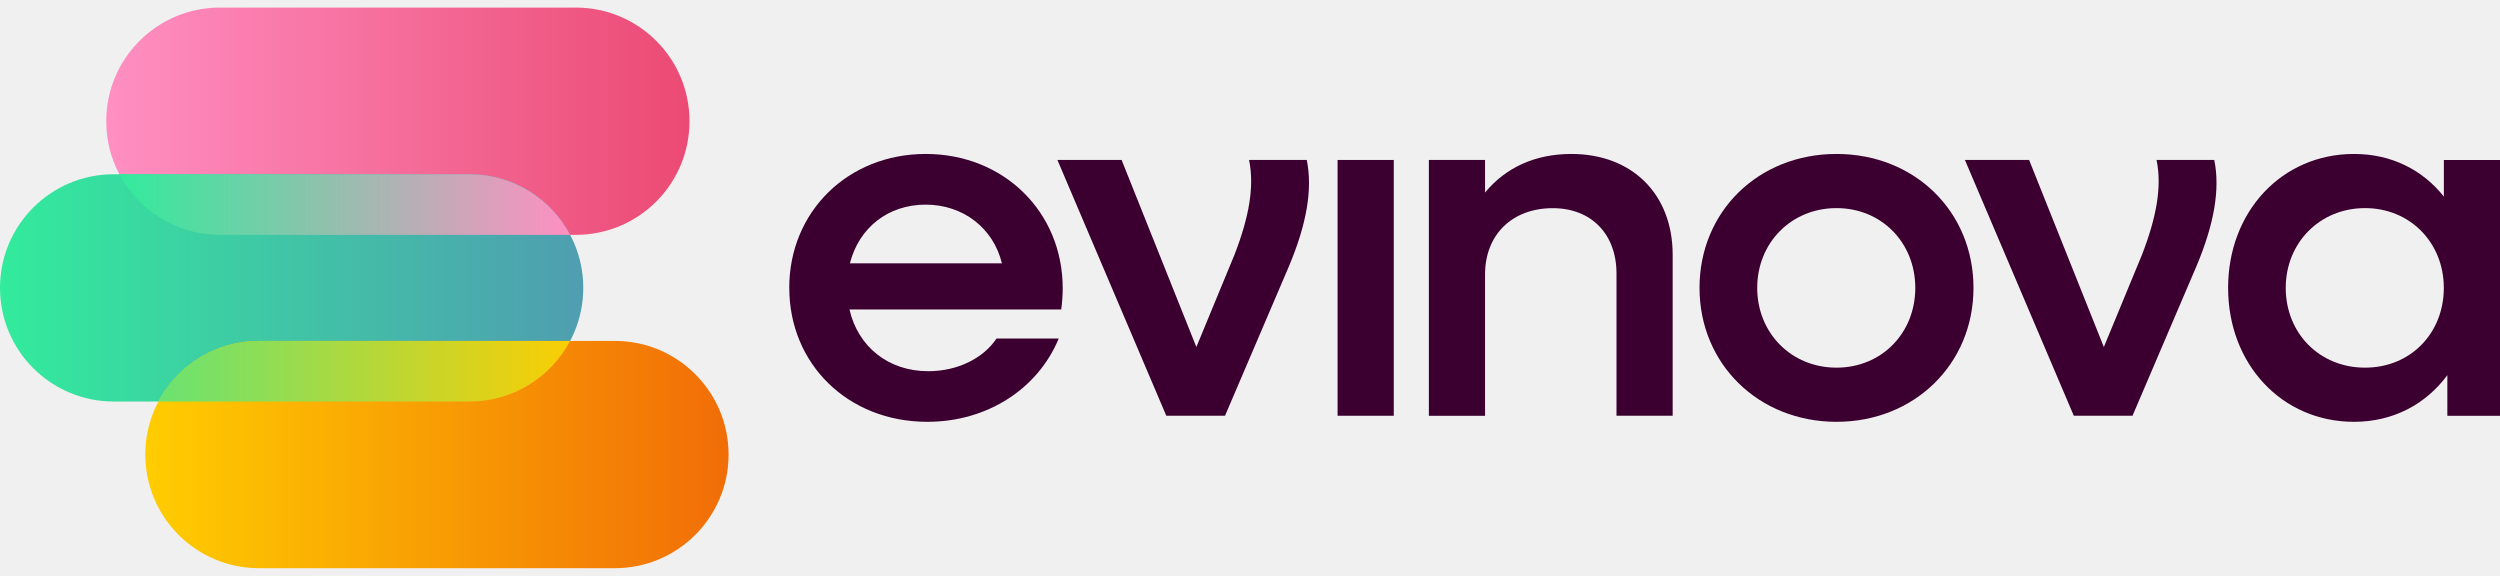
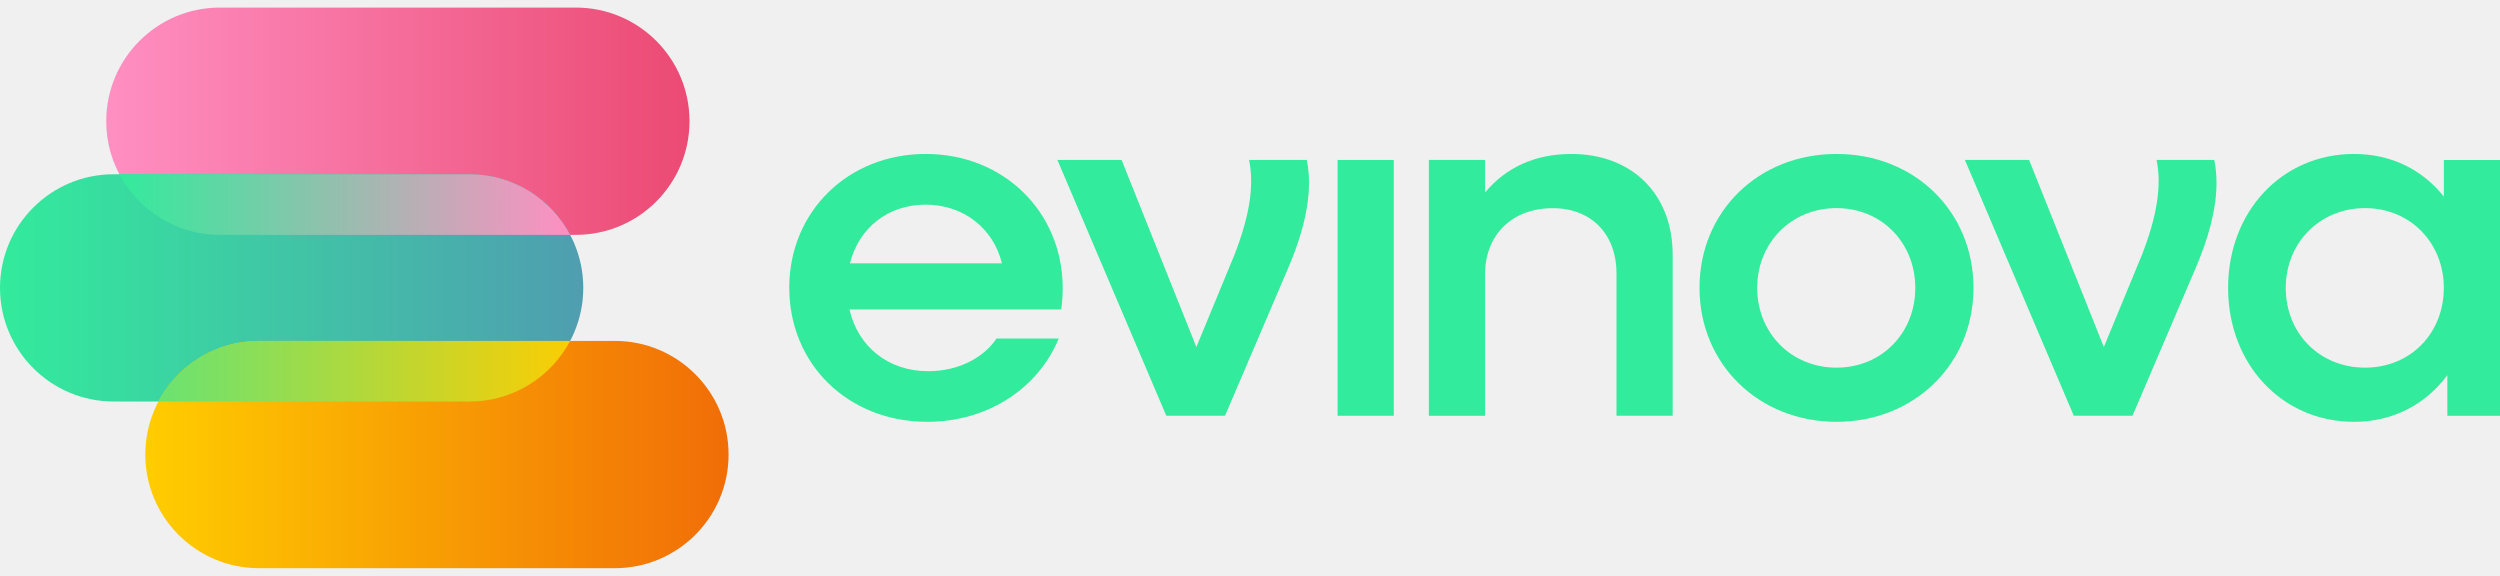
<svg xmlns="http://www.w3.org/2000/svg" width="165" height="38" viewBox="0 0 165 38" fill="none">
  <g clip-path="url(#clip0_2001_352)">
-     <path d="M52.09 19C52.09 13.968 55.965 10.161 61.098 10.161C66.231 10.161 70.139 13.968 70.139 19.034C70.139 19.396 70.105 20.025 70.039 20.425H56.065C56.627 22.874 58.614 24.499 61.264 24.499C63.218 24.499 64.906 23.637 65.768 22.345H69.876C68.518 25.623 65.206 27.84 61.201 27.84C55.968 27.84 52.093 24.032 52.093 19H52.09ZM56.094 17.38H66.127C65.564 15.064 63.577 13.506 61.094 13.506C58.611 13.506 56.69 15.03 56.094 17.38Z" fill="#3B0030" />
-     <path d="M69.789 10.557H74.026L78.96 22.904L81.476 16.813C82.438 14.331 82.801 12.31 82.438 10.557H86.246C86.642 12.477 86.246 14.793 85.055 17.609L80.851 27.44H76.976L69.789 10.557Z" fill="#3B0030" />
-     <path d="M91.989 10.557H88.281V27.44H91.989V10.557Z" fill="#3B0030" />
-     <path d="M106.688 27.444V18.042C106.688 15.46 105.033 13.739 102.483 13.739C99.8 13.739 98.013 15.493 98.013 18.109V27.444H94.305V10.557H98.013V12.71C99.371 11.056 101.325 10.161 103.708 10.161C107.716 10.161 110.396 12.81 110.396 16.814V27.44H106.688V27.444Z" fill="#3B0030" />
-     <path d="M112.168 19C112.168 13.968 116.043 10.161 121.209 10.161C126.375 10.161 130.25 13.968 130.25 19C130.25 24.032 126.342 27.84 121.209 27.84C116.076 27.84 112.168 24.032 112.168 19ZM126.409 19C126.409 16.022 124.188 13.735 121.209 13.735C118.23 13.735 115.976 16.018 115.976 19C115.976 21.983 118.226 24.265 121.209 24.265C124.192 24.265 126.409 21.983 126.409 19Z" fill="#3B0030" />
-     <path d="M129.684 10.557H133.921L138.854 22.904L141.371 16.813C142.333 14.331 142.696 12.31 142.333 10.557H146.141C146.537 12.477 146.141 14.793 144.949 17.609L140.745 27.44H136.871L129.684 10.557Z" fill="#3B0030" />
-     <path d="M161.525 27.444V24.761C160.1 26.682 157.95 27.84 155.367 27.84C150.6 27.84 147.055 24.032 147.055 19C147.055 13.968 150.596 10.161 155.367 10.161C157.85 10.161 159.904 11.219 161.295 12.977V10.561H165.004V27.444H161.525ZM161.292 19C161.292 16.022 159.071 13.735 156.092 13.735C153.113 13.735 150.859 16.018 150.859 19C150.859 21.983 153.076 24.265 156.092 24.265C159.108 24.265 161.292 21.983 161.292 19Z" fill="#3B0030" />
+     <path d="M52.09 19C52.09 13.968 55.965 10.161 61.098 10.161C66.231 10.161 70.139 13.968 70.139 19.034C70.139 19.396 70.105 20.025 70.039 20.425H56.065C56.627 22.874 58.614 24.499 61.264 24.499C63.218 24.499 64.906 23.637 65.768 22.345H69.876C68.518 25.623 65.206 27.84 61.201 27.84C55.968 27.84 52.093 24.032 52.093 19H52.09ZM56.094 17.38H66.127C65.564 15.064 63.577 13.506 61.094 13.506C58.611 13.506 56.69 15.03 56.094 17.38Z" fill="#32EB9C" />
+     <path d="M69.789 10.557H74.026L78.96 22.904L81.476 16.813C82.438 14.331 82.801 12.31 82.438 10.557H86.246C86.642 12.477 86.246 14.793 85.055 17.609L80.851 27.44H76.976L69.789 10.557Z" fill="#32EB9C" />
+     <path d="M91.989 10.557H88.281V27.44H91.989V10.557Z" fill="#32EB9C" />
+     <path d="M106.688 27.444V18.042C106.688 15.46 105.033 13.739 102.483 13.739C99.8 13.739 98.013 15.493 98.013 18.109V27.444H94.305V10.557H98.013V12.71C99.371 11.056 101.325 10.161 103.708 10.161C107.716 10.161 110.396 12.81 110.396 16.814V27.44H106.688V27.444Z" fill="#32EB9C" />
+     <path d="M112.168 19C112.168 13.968 116.043 10.161 121.209 10.161C126.375 10.161 130.25 13.968 130.25 19C130.25 24.032 126.342 27.84 121.209 27.84C116.076 27.84 112.168 24.032 112.168 19ZM126.409 19C126.409 16.022 124.188 13.735 121.209 13.735C118.23 13.735 115.976 16.018 115.976 19C115.976 21.983 118.226 24.265 121.209 24.265C124.192 24.265 126.409 21.983 126.409 19Z" fill="#32EB9C" />
+     <path d="M129.684 10.557H133.921L138.854 22.904L141.371 16.813C142.333 14.331 142.696 12.31 142.333 10.557H146.141C146.537 12.477 146.141 14.793 144.949 17.609L140.745 27.44H136.871L129.684 10.557Z" fill="#32EB9C" />
+     <path d="M161.525 27.444V24.761C160.1 26.682 157.95 27.84 155.367 27.84C150.6 27.84 147.055 24.032 147.055 19C147.055 13.968 150.596 10.161 155.367 10.161C157.85 10.161 159.904 11.219 161.295 12.977V10.561H165.004V27.444H161.525ZM161.292 19C161.292 16.022 159.071 13.735 156.092 13.735C153.113 13.735 150.859 16.018 150.859 19C150.859 21.983 153.076 24.265 156.092 24.265C159.108 24.265 161.292 21.983 161.292 19Z" fill="#32EB9C" />
    <path d="M14.513 0.5C10.372 0.5 7.012 3.856 7.012 8C7.012 12.144 10.372 15.5 14.513 15.5H38.006C42.151 15.5 45.507 12.144 45.507 8C45.507 3.856 42.151 0.5 38.006 0.5H14.513Z" fill="url(#paint0_linear_2001_352)" />
    <path d="M7.502 11.5C3.36 11.5 0 14.856 0 19C0 23.144 3.36 26.5 7.502 26.5H30.994C35.139 26.5 38.496 23.14 38.496 19C38.496 14.86 35.139 11.5 30.994 11.5H7.502Z" fill="url(#paint1_linear_2001_352)" />
    <path d="M30.994 11.5H7.879C9.137 13.879 11.635 15.5 14.514 15.5H37.63C36.371 13.121 33.873 11.5 30.994 11.5Z" fill="url(#paint2_linear_2001_352)" />
    <path d="M17.091 22.5C12.95 22.5 9.59 25.86 9.59 30C9.59 34.14 12.95 37.5 17.091 37.5H40.584C44.725 37.5 48.086 34.14 48.086 30C48.086 25.86 44.725 22.5 40.584 22.5H17.091Z" fill="url(#paint3_linear_2001_352)" />
    <path d="M37.628 22.5H17.089C14.209 22.5 11.711 24.121 10.453 26.5H30.992C33.872 26.5 36.37 24.879 37.628 22.5Z" fill="url(#paint4_linear_2001_352)" />
  </g>
  <defs>
    <linearGradient id="paint0_linear_2001_352" x1="7.012" y1="8" x2="45.507" y2="8" gradientUnits="userSpaceOnUse">
      <stop stop-color="#FF8FC2" />
      <stop offset="1" stop-color="#EB4A73" />
    </linearGradient>
    <linearGradient id="paint1_linear_2001_352" x1="0" y1="19" x2="38.496" y2="19" gradientUnits="userSpaceOnUse">
      <stop stop-color="#32EB9C" />
      <stop offset="1" stop-color="#4F9EB0" />
    </linearGradient>
    <linearGradient id="paint2_linear_2001_352" x1="37.63" y1="13.498" x2="7.879" y2="13.498" gradientUnits="userSpaceOnUse">
      <stop stop-color="#FF8FC2" />
      <stop offset="1" stop-color="#32EB9C" />
    </linearGradient>
    <linearGradient id="paint3_linear_2001_352" x1="9.59" y1="30" x2="48.086" y2="30" gradientUnits="userSpaceOnUse">
      <stop stop-color="#FFCD00" />
      <stop offset="1" stop-color="#F16D07" />
    </linearGradient>
    <linearGradient id="paint4_linear_2001_352" x1="-0.002" y1="24.498" x2="38.494" y2="24.498" gradientUnits="userSpaceOnUse">
      <stop stop-color="#32EB9C" />
      <stop offset="1" stop-color="#FFCD00" />
    </linearGradient>
    <clipPath id="clip0_2001_352">
      <rect width="165" height="37" fill="white" transform="translate(0 0.5)" />
    </clipPath>
  </defs>
</svg>
